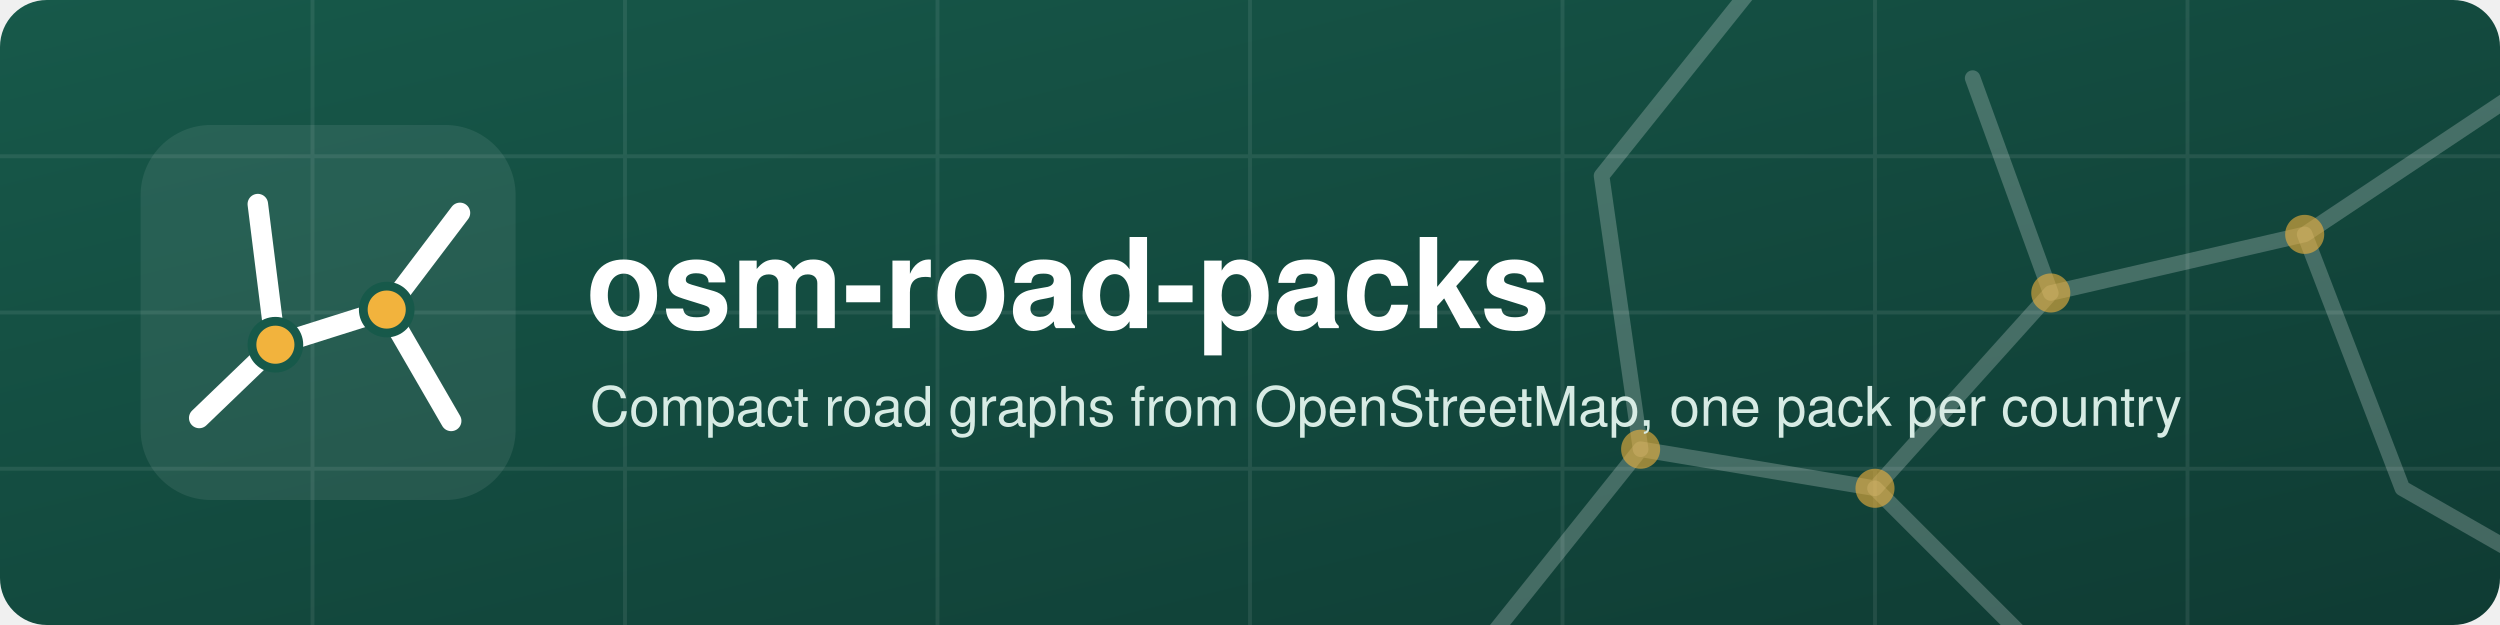
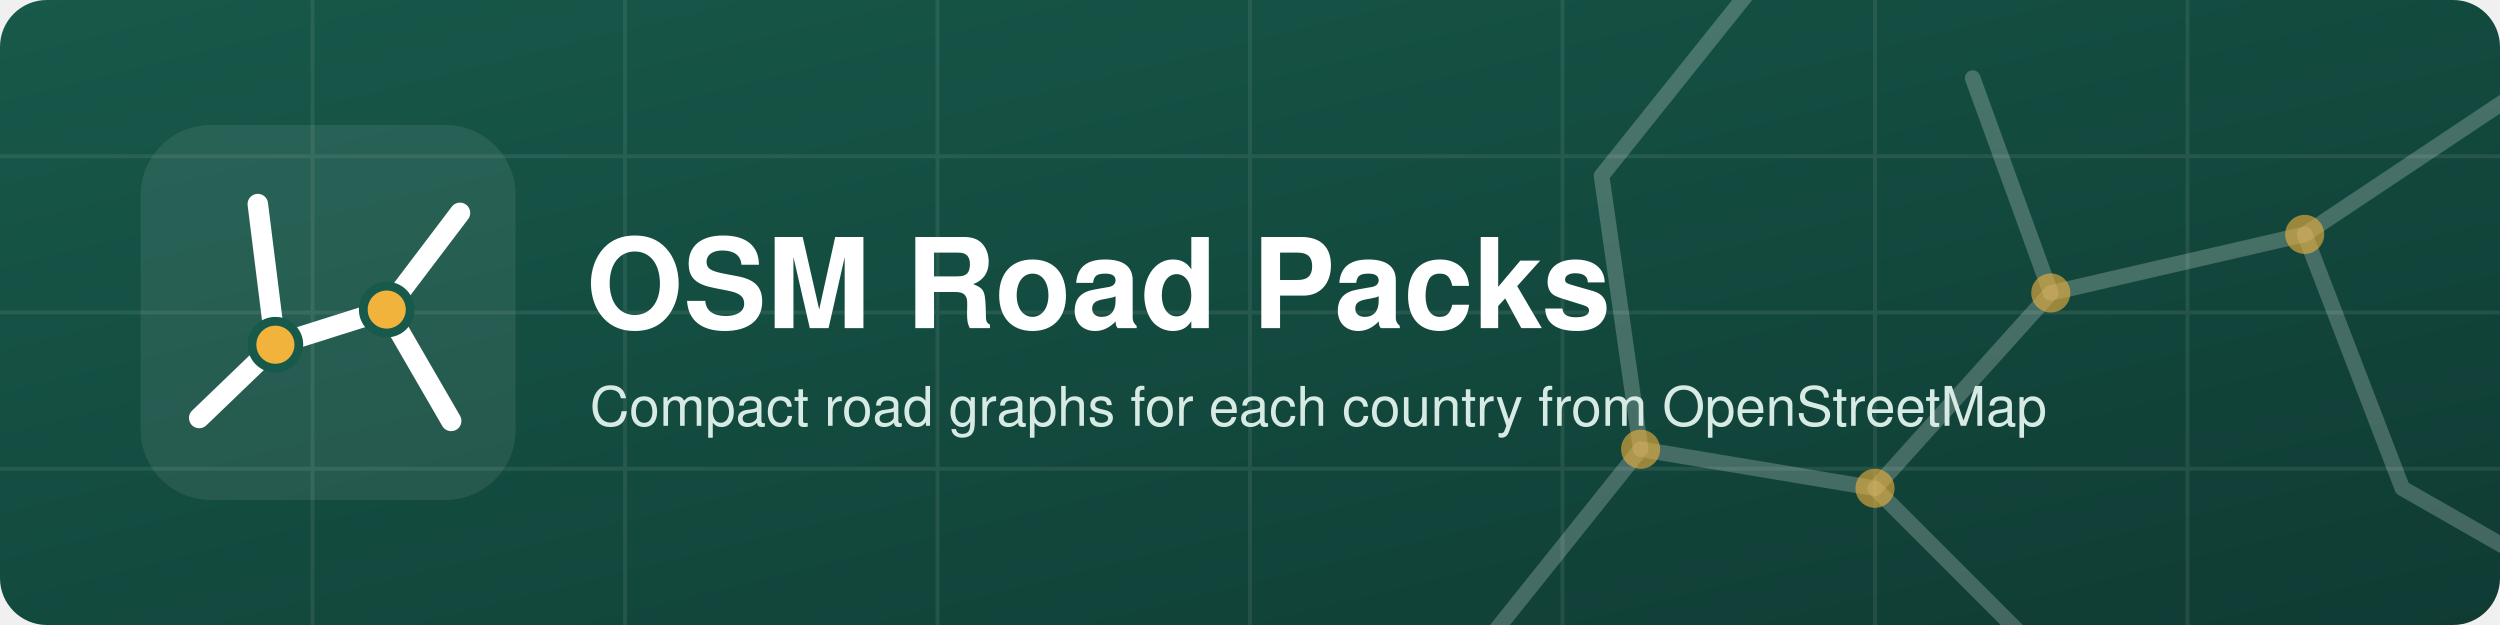
<svg xmlns="http://www.w3.org/2000/svg" width="1280" height="320" viewBox="0 0 1280 320">
  <defs>
    <linearGradient id="bg" x1="0" y1="0" x2="1" y2="1">
      <stop offset="0" stop-color="#17594a" />
      <stop offset="1" stop-color="#0f3b33" />
    </linearGradient>
  </defs>
  <rect width="1280" height="320" rx="24" fill="url(#bg)" />
  <g stroke="#ffffff" stroke-opacity="0.08" stroke-width="2">
    <path d="M160 0V320M320 0V320M480 0V320M640 0V320M800 0V320M960 0V320M1120 0V320M0 80H1280M0 160H1280M0 240H1280" />
  </g>
  <g fill="none" stroke="#ffffff" stroke-opacity="0.22" stroke-width="8" stroke-linecap="round" stroke-linejoin="round">
    <path d="M760 330L840 230L960 250L1050 150L1180 120L1300 40" />
    <path d="M840 230L820 90L900 -10" />
    <path d="M960 250L1040 330" />
    <path d="M1050 150L1010 40" />
    <path d="M1180 120L1230 250L1300 290" />
  </g>
  <g fill="#f2b33d" fill-opacity="0.6">
    <circle cx="840" cy="230" r="10" />
    <circle cx="960" cy="250" r="10" />
    <circle cx="1050" cy="150" r="10" />
    <circle cx="1180" cy="120" r="10" />
  </g>
  <g transform="translate(72 64) scale(0.75)">
    <rect width="256" height="256" rx="48" fill="#ffffff" fill-opacity="0.08" />
    <g fill="none" stroke="#ffffff" stroke-width="14" stroke-linecap="round" stroke-linejoin="round">
      <path d="M40 200L92 150L168 126L218 60" />
      <path d="M92 150L80 54" />
      <path d="M168 126L212 202" />
    </g>
    <g fill="#f2b33d" stroke="#17594a" stroke-width="6">
      <circle cx="92" cy="150" r="16" />
      <circle cx="168" cy="126" r="16" />
    </g>
  </g>
-   <text x="300" y="168" fill="#ffffff" font-family="Segoe UI, Helvetica, Arial, sans-serif" font-size="64" font-weight="700">osm-road-packs</text>
-   <text x="302" y="218" fill="#d7ebe4" font-family="Segoe UI, Helvetica, Arial, sans-serif" font-size="28">Compact road graphs from OpenStreetMap, one pack per country</text>
+   <text x="300" y="168" fill="#ffffff" font-family="Segoe UI, Helvetica, Arial, sans-serif" font-size="64" font-weight="700">OSM Road Packs</text>
+   <text x="302" y="218" fill="#d7ebe4" font-family="Segoe UI, Helvetica, Arial, sans-serif" font-size="28">Compact road graphs for each country from OpenStreetMap</text>
</svg>
